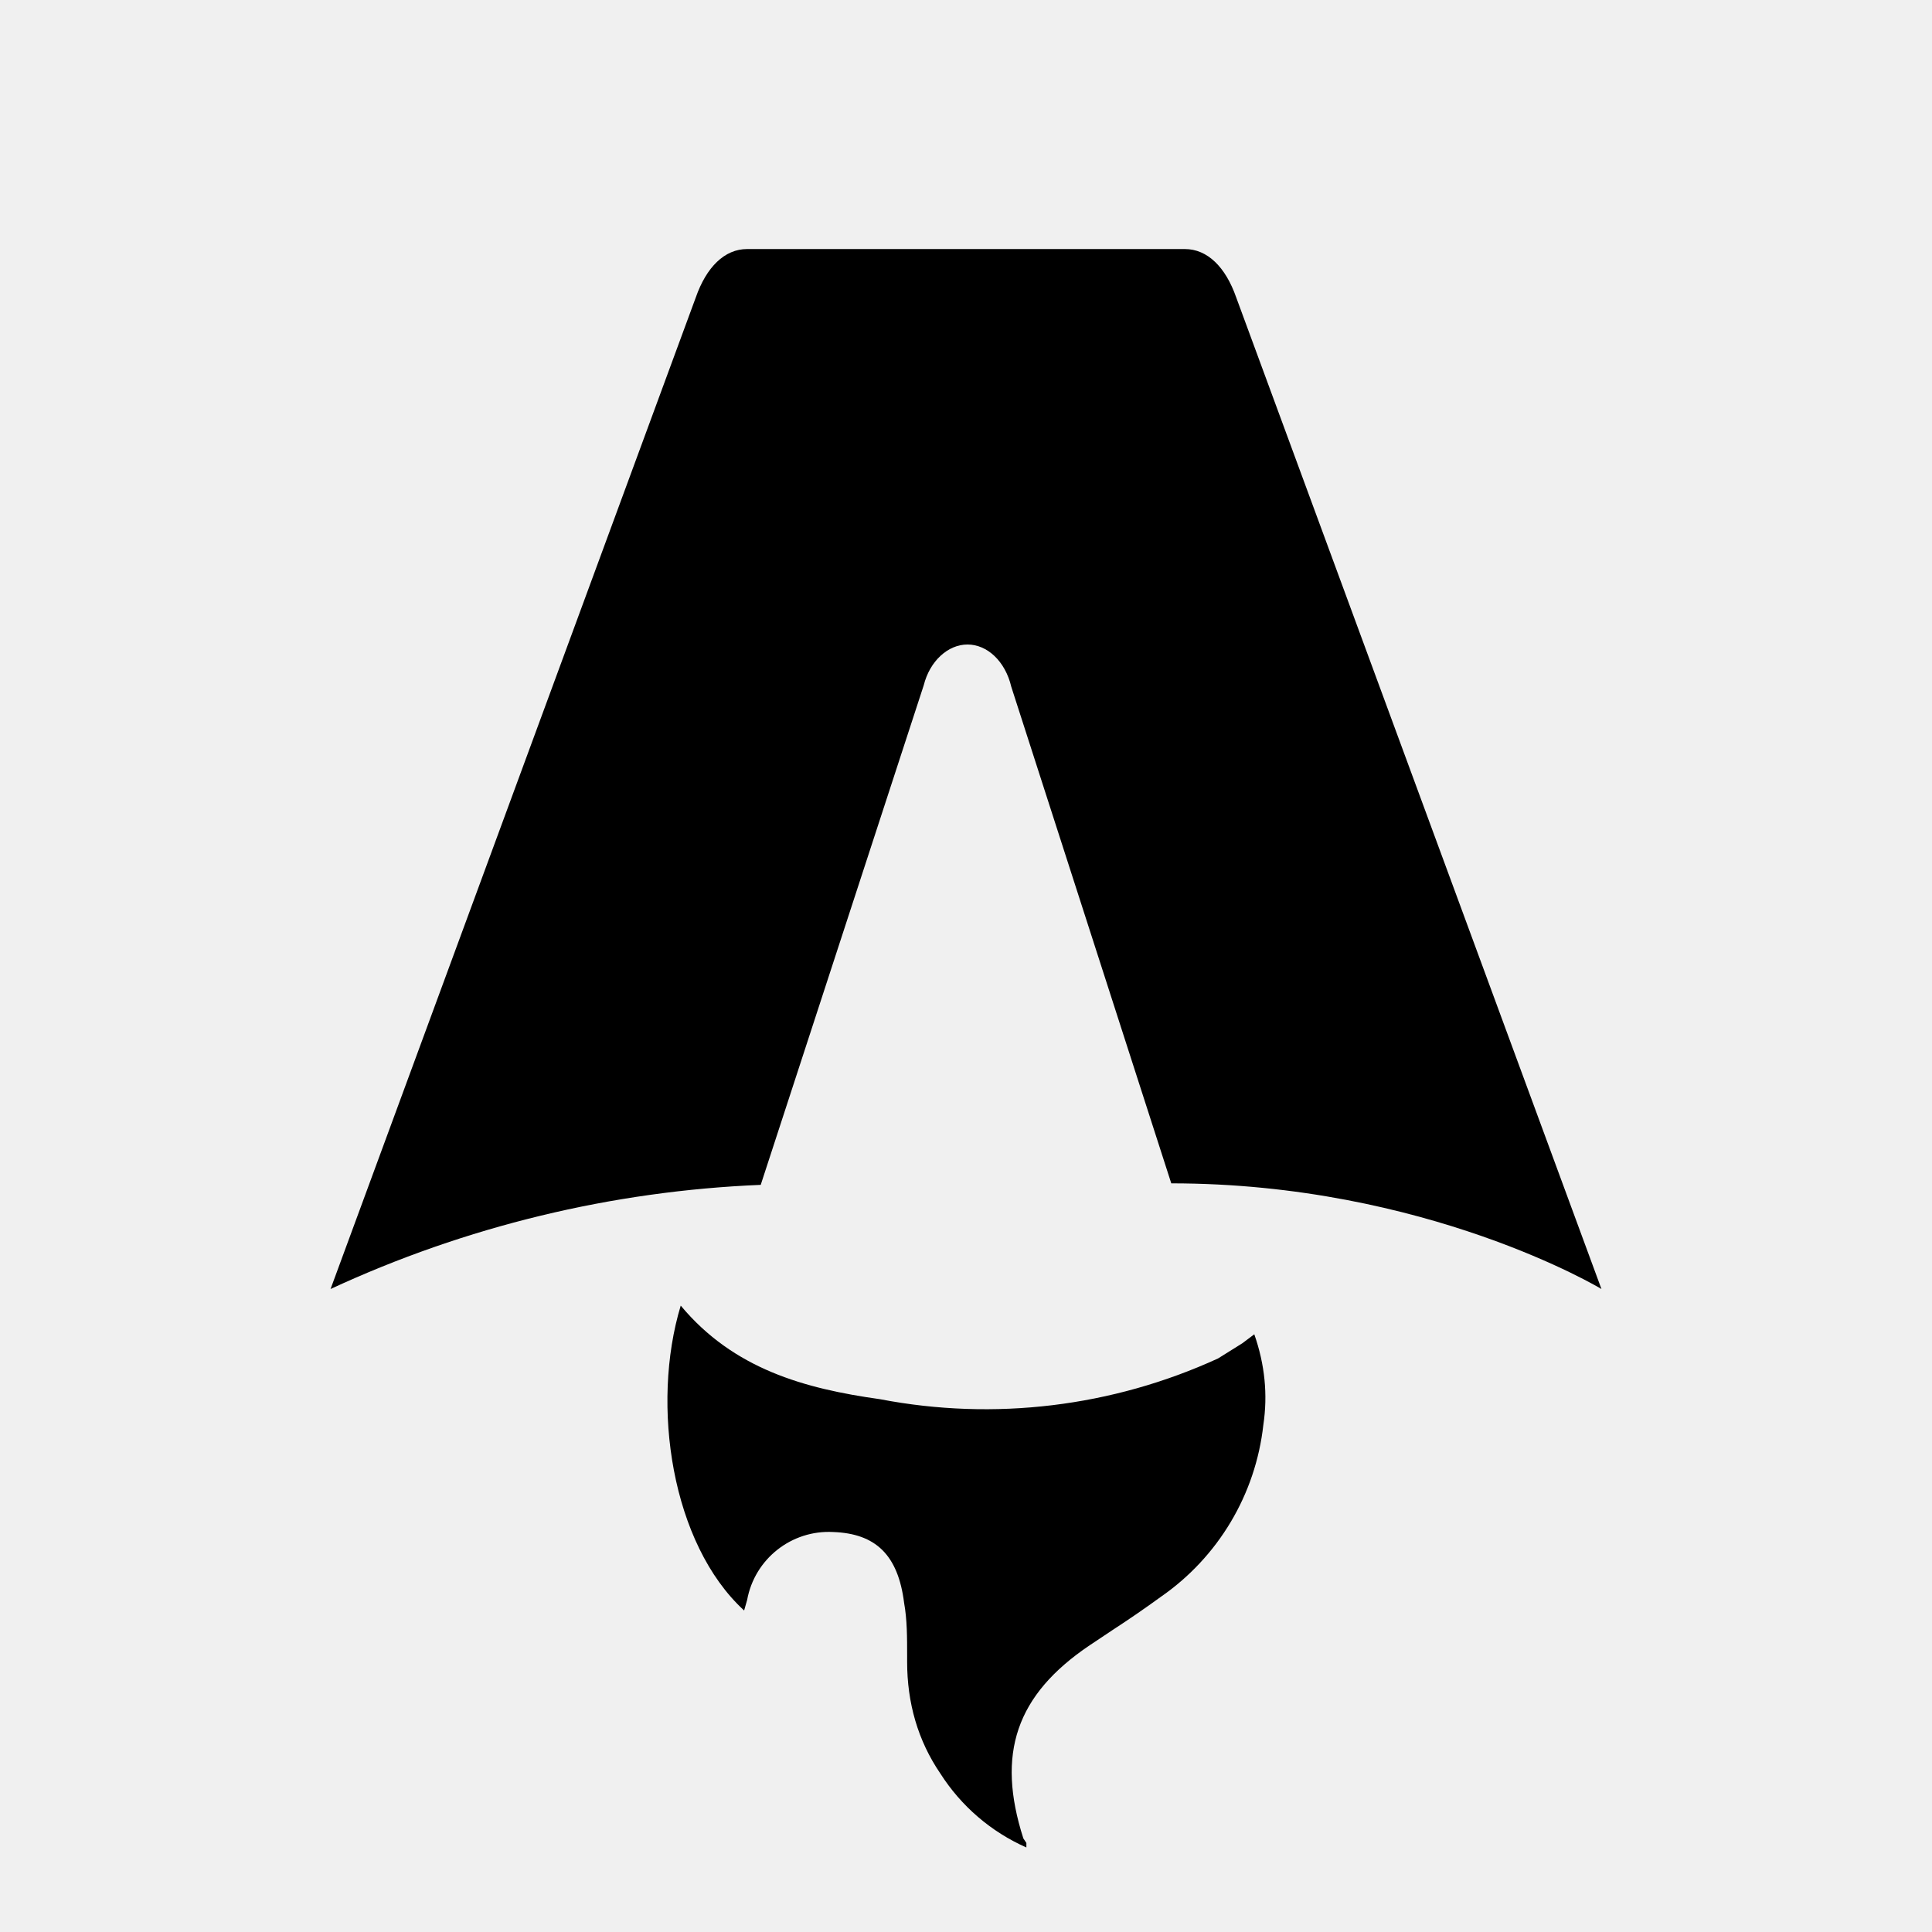
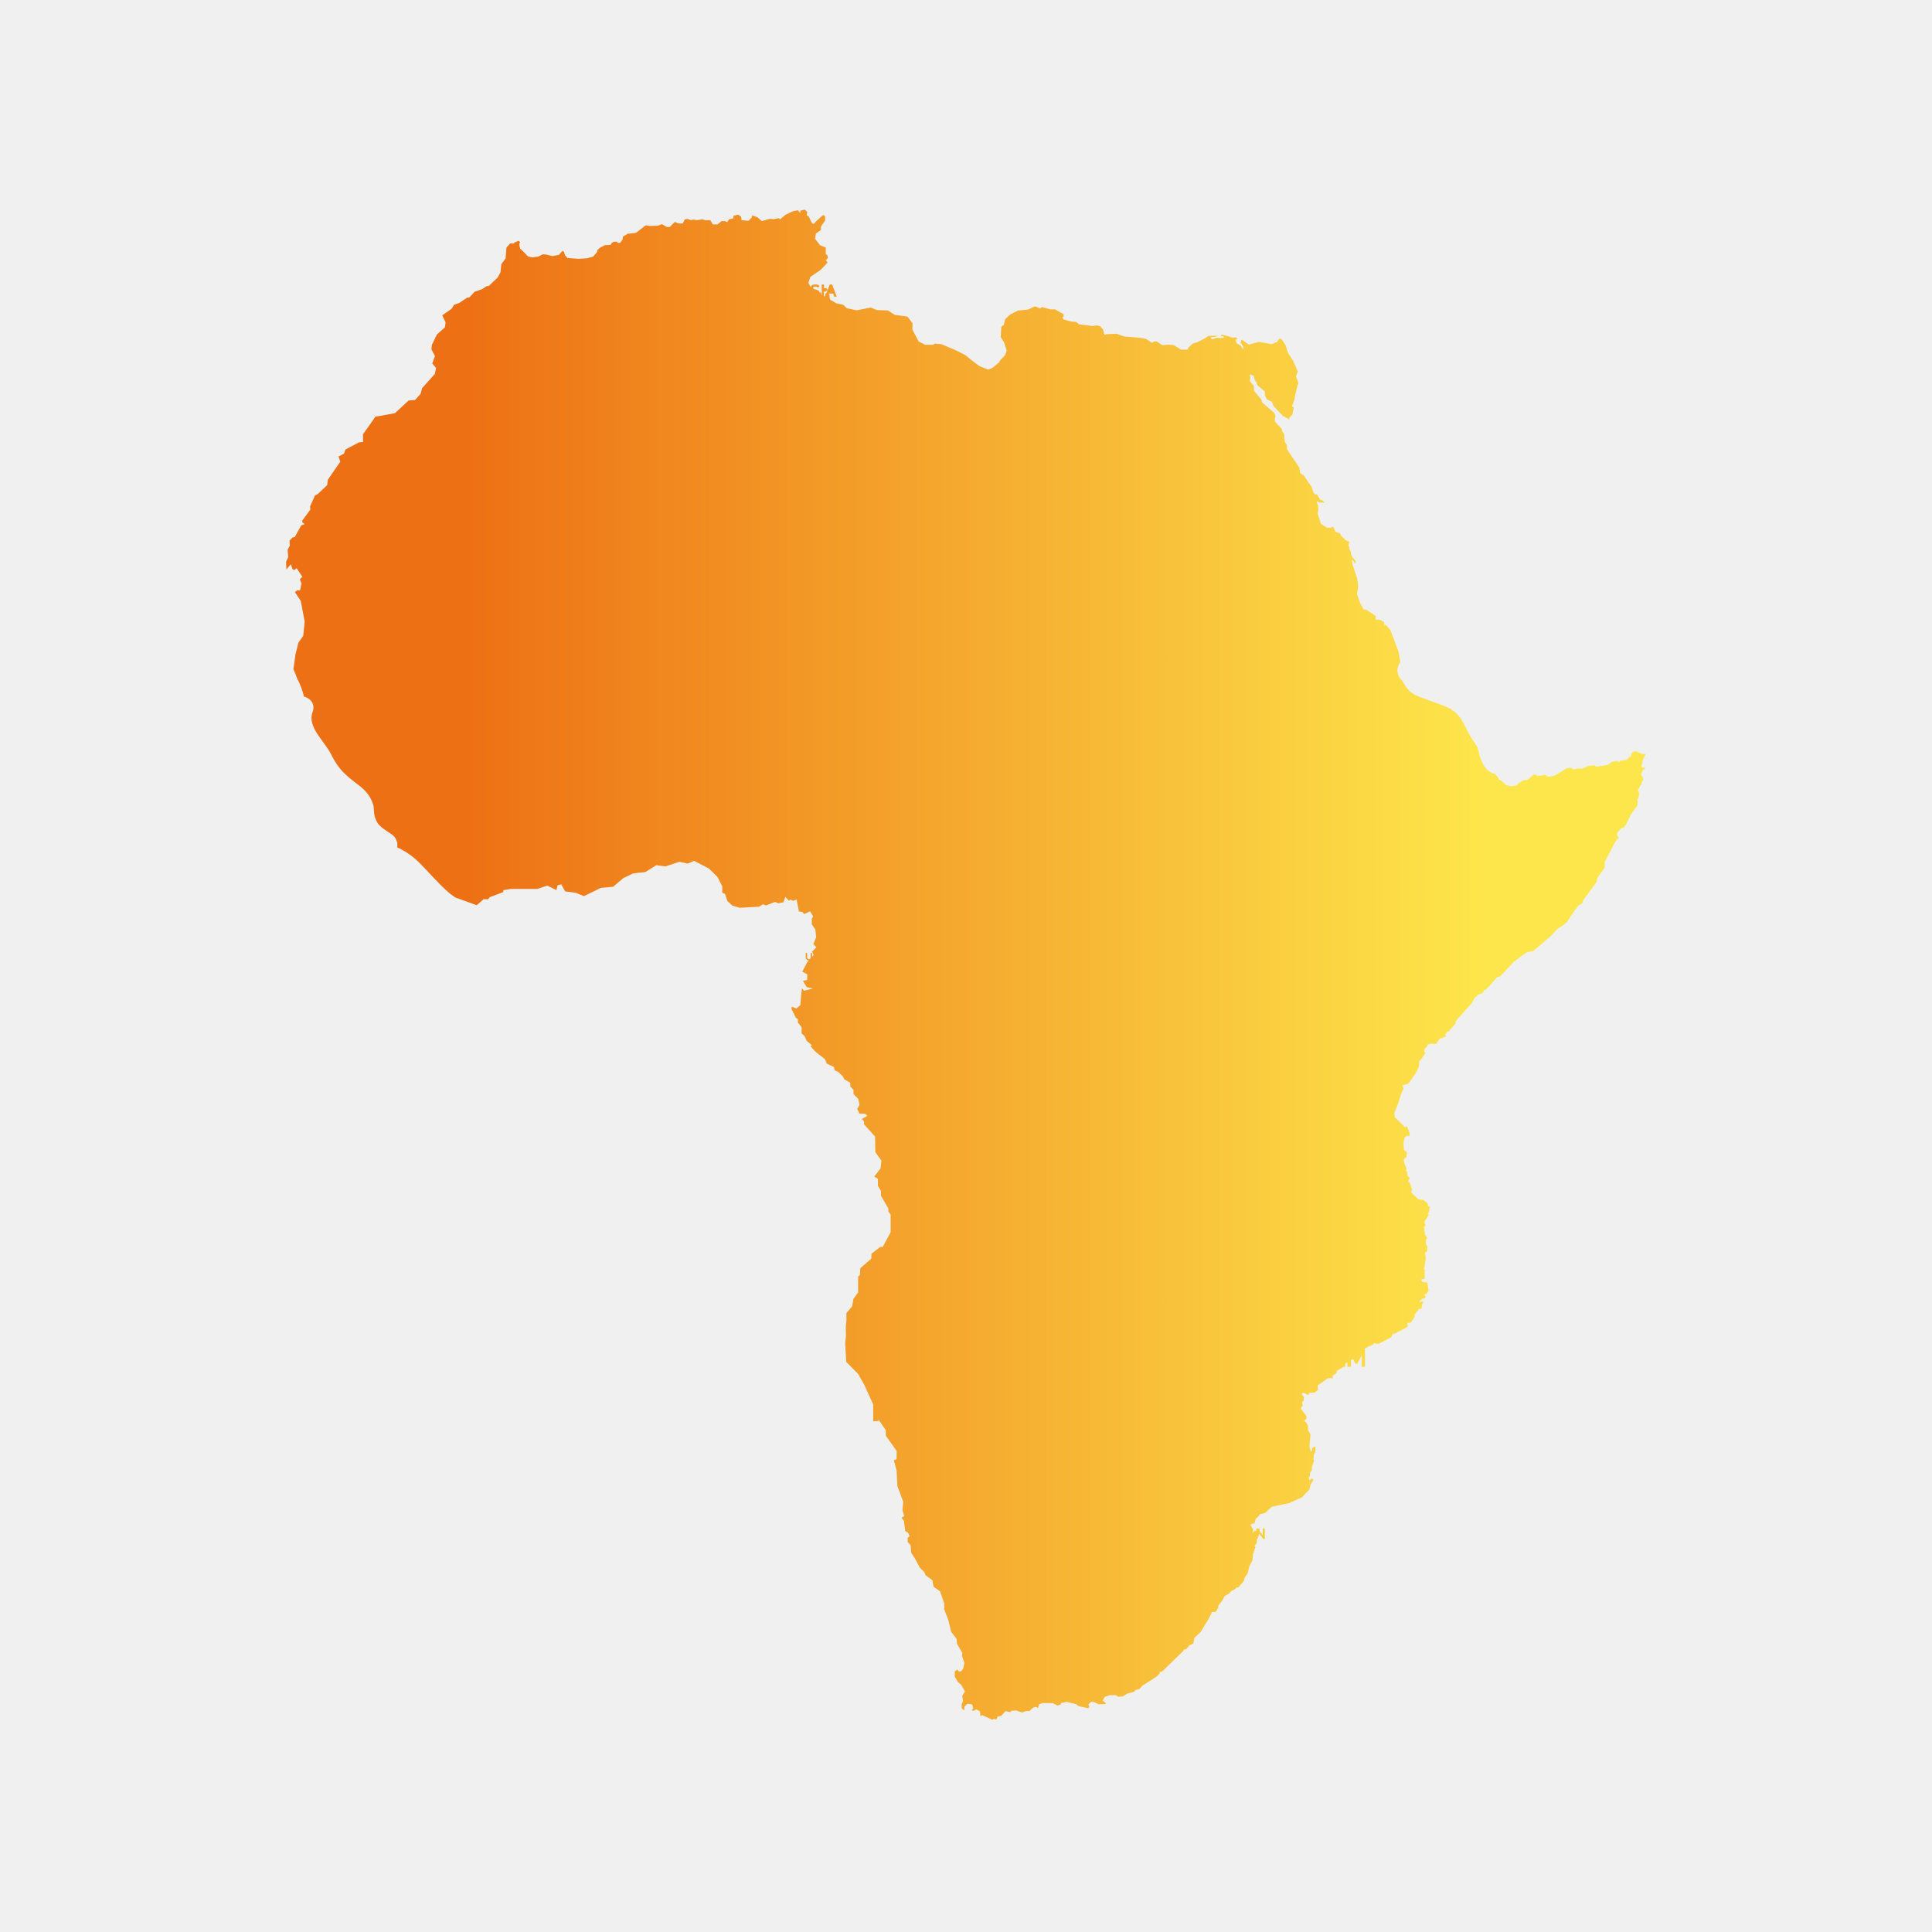
- <svg xmlns="http://www.w3.org/2000/svg" fill="none" viewBox="0 0 128 128">
-   <path d="M50.4 78.5a75.1 75.1 0 0 0-28.5 6.9l24.2-65.7c.7-2 1.9-3.2 3.4-3.2h29c1.5 0 2.7 1.2 3.4 3.2l24.2 65.7s-11.6-7-28.5-7L67 45.5c-.4-1.7-1.6-2.8-2.9-2.8-1.3 0-2.5 1.1-2.9 2.7L50.4 78.5Zm-1.1 28.2Zm-4.2-20.2c-2 6.6-.6 15.8 4.2 20.2a17.5 17.5 0 0 1 .2-.7 5.5 5.5 0 0 1 5.7-4.5c2.8.1 4.3 1.5 4.7 4.7.2 1.1.2 2.3.2 3.5v.4c0 2.7.7 5.2 2.2 7.4a13 13 0 0 0 5.7 4.9v-.3l-.2-.3c-1.8-5.6-.5-9.5 4.4-12.8l1.5-1a73 73 0 0 0 3.2-2.2 16 16 0 0 0 6.8-11.4c.3-2 .1-4-.6-6l-.8.6-1.6 1a37 37 0 0 1-22.4 2.7c-5-.7-9.7-2-13.2-6.2Z" />
-   <style>
-         path { fill: #000; }
-         @media (prefers-color-scheme: dark) {
-             path { fill: #FFF; }
-         }
-     </style>
+ <svg xmlns="http://www.w3.org/2000/svg" viewBox="610 190.5 700 700">
+   <defs>
+     <style>.cls-1{fill:url(#linear-gradient);}</style>
+     <linearGradient id="linear-gradient" x1="713.65" y1="540" x2="1206.35" y2="540" gradientUnits="userSpaceOnUse">
+       <stop offset="0.13" stop-color="#ed7014" />
+       <stop offset="0.88" stop-color="#fde64b" />
+     </linearGradient>
+   </defs>
+   <path class="cls-1" d="M1206,469.05l-.06-.43H1205l-.37-.59.45-.78.06-1.15.45-1.16.78-1.15-.32-.13-.83.08-1.88-.73-.89-.56.14.32-.64,0-.92.83.19.19-.56,1-.19-.14-1.29,1.29h-.45l-1.8.19-.27.64-.56-.56-2.12.32-1.34,1.07-3.54.59-.7.06-.77-.43-2.26.19-2,1-1.94-.05-1.09.32-1.4-.64-1.42.32-4.42,2.68-2.12.27-1.48-.72-.64.26-2,.14-.45-.46h-.7l-2.39,2h-1.2l-1.88,1.1-.7.83-2.06.32-1.8-.46-1.79-1.61-.7-.24-.51-1-1.05-1.18c-2.62-.51-4.1-2.73-5.06-5.17l-.57-1.8c-.13-.53-.27-1-.37-1.55-.08-.33-.22-.65-.27-1v-.11a5.67,5.67,0,0,1-1-1.5c-.32-.43-.64-.94-1-1.47-1.36-2.12-2.3-4.48-3.59-6.65a13.36,13.36,0,0,0-3-3.49l-.64-.24-.24-.4c-.14-.06-.27-.19-.41-.24a53.13,53.13,0,0,0-6.46-2.52,20.29,20.29,0,0,1-2.44-1,5.15,5.15,0,0,1-1-.32,21.22,21.22,0,0,1-3.36-1.4,9.51,9.51,0,0,1-3.19-3.27c-.32-.4-.51-.86-.77-1.23a7.3,7.3,0,0,1-.38-.65c-.08,0-.13,0-.27-.19a4.82,4.82,0,0,1-.24-6.3l-.64-3.7-3-8-1.72-1.8h-.54v-1l-1.58-.85-1.47-.06v-1.29l-3.22-2.17-1.23-.27-1.26-2.49-1.05-3.08.46-2.69-.38-2.84-1.74-5.25-.19-1.29.19-.24.64.7.14.45h.37l.05-.72-1.39-1.66-.51-2-.27-.37v-.33l-.32-.4.27-.32-.4-.51.13-.7.13-.64v-.14l-1.28-.5-1.67-1.67-.45-.91-1.53-.45-.91-1.91-.83.43-1.34,0-2.26-1.48-1.2-3.78.32-1-.13-1.79-.46-1,.19-.64.51.51,2.2.13-.92-.91-.69-.14-1.16-1.85-.45-.32-.14.46-.75-1-.64-1.93-2.9-4.23-1.23-.78-.32-2-4.53-6.73,0-1.47-.78-1.24-.24-2.81-.78-1V346l-2.49-2.7-.13-1,.32-1.16-.59-1.15-4.24-3.59-.32-1.18-2.68-3.14v-1.66l-1.56-1.93.22-1-.14-1,.32-.46.25.46h.72l.51,1.85.64.78.19.88,2.82,2.39v1.39l.72,1.42,1.9.91.41,1.4,3.46,3.67,1.93,1,.24.46.27-.91,1-1,.51-2.55-.64-.59.88-2.25.22-1.53,1-4,.27-.43-.91-2.52.64-1.72-1.6-3.78-2-3.08-.78-2.63-1.42-2.2-.83-.32-.83,1.23-2.07.83-4.56-.83-3.64,1-2.63-1.85-.32,1.21,1,1.47-.06,1-1-1.48-1.42-.83-.37-1.29.69-.32-.59-.59-1.2.22-1.48-.54-2.49-.62-.32.43,1,.19.18.54-1.34.1-1.42-.1-1.53.56-.51-.46v-.32l1.4-.11,1.15-.5-1.39.1-2.12.08-.83.65-1.93,1-1,.51-1.88.64-1.47,1.42-.32.7h-2.36l-2.63-1.61-1.74-.19-2.44.19-2-1.34h-.91l-.83.51-2.07-1.42-2.31-.43-5.63-.46-2.84-1-3.59.18-.75.19-.59-2-1.1-1.16-1.34-.24-1.29.24-2.68-.37H1003l-2.12-.27-.94-.83-1.93-.19-2.57-.7-.57-.85.57-.25-.14-.83-3-1.74h-1.61l-2.49-.64-.65-.25-.72.57-1.53-.7h-.59l-2.23,1.1-3.59.32-3,1.53-1.72,1.66-.45,2-.91.72-.24,3.7,1.28,2.07.89,2.89-.57,1.61-1.93,2-.26.64-2.44,2-1.48.59-3.19-1.24L962,321l-2.17-1.8-3.36-1.71-5.31-2.26-2.38-.27-.75.46h-2.85l-2.35-1.21-2.26-4.31.06-2.26-1.85-2.44-4.62-.61-2.44-1.61-4-.14-2.25-.91-5.07,1-3.59-.75-1.34-1.29-1.66-.32-.83-.19-2.2-1.29-.19-.77-.05-1.1-.33-.11.06-.22h1.61l.37,1.1h.91l-1.66-4.42h-.86l-1.2,3.08-.46.32.13.57-.59.45,0-.05v-1.93l.38.24,1-.7-.56-.64h-.78v-1.34h-.83v4h0l-.33-1.15-.4.13c0-.13,0-.27-.05-.27a1.26,1.26,0,0,0-.27-.43,1.55,1.55,0,0,0-.46-.19,1.53,1.53,0,0,0-.61-.26.91.91,0,0,1-.4-.06c-.14-.08-.25-.08-.33-.13s-.13-.14-.18-.19a.29.29,0,0,1-.06-.21.81.81,0,0,1,.11-.38,1.52,1.52,0,0,1,.59-.13.58.58,0,0,1,.37.08.56.56,0,0,1,.33.1.6.6,0,0,0,.32.08.18.18,0,0,1,.13.19l.38-.7a1.54,1.54,0,0,0-.65-.4,4.45,4.45,0,0,0-.88-.1,2,2,0,0,0-.59.1.74.74,0,0,0-.56.22c-.14.18-.27.24-.33.43a.58.58,0,0,1-.05.32l-.91-1.61.7-2.17,3.67-2.5,2-2.06.59-.7-.65-.78.78-.83-.27-1.1-.56-.37.05-2.17v-.14l-2.11-.83-1.8-2.39.32-1.85,1.8-1.28.05-1.29,1.48-2.12V268.9l-.7-.51-2.58,2.31-.88,1-.64-.43-1.16-2.44-.69-.27.18-1.28-.91-.83-1.61.37-.05.86-.83-1-1.88.38-2.63,1.29L892.61,270l-.37-.46-2.07.41-1.1-.19-3.08.83-1.53-1.37-2-.7-.08.78-1.21,1.21-2.49-.24-.14-1.24-1.1-.77-1.66.4-.13,1-1.48.27-.7,1.07-.83-.38h-1.23L870,271.8h-1.75l-.83-1.48-2.06-.05-.84-.32-1.93.32-1.52-.22-.7.22-1.29-.46-1,.19-.7,1.47H855.9l-1.42-.56-1.79,1.85-1.16-.05-1.66-1-1.53.57-2.84.08-1.53-.22-3.54,2.71-2,.27-1,.05-1.74,1.1-.14,1.07-.88,1.16h-.78l-.43-.43h-1.05l-.18.1-.65.46-.37.59-2.07.11-1.66.86-1,.83-.18.88-1.42,1.56-2.26.64-1.85.11-1.1.08-4.1-.32-.83-1-.46-1.34-.51-.21-1.28,1.42-2.36.45-2.31-.59-1.23-.05-1.48.78-2.25.32-1.53-.32-2.06-2.12-.75-.64-.33-1.16v-.78l.25-.45-.43-.51-1.37.45-.64.57-1.16-.11-1.34,1.53-.32,3.91-1.53,2.07-.32,3-1,1.85-3.27,3.09-.83.08-1.55,1.07-2.68.91-2,2.12h-.69l-3,2-1.75.59-1,1.53-3.33,2.31,1.21,2.57-.24,1.8-2.9,2.57-1.85,3.84-.13,1.61,1.28,2.38-1,2.69.56.64.83,1-.43,2.12-4.64,5.2-.51,2-2,2.25-2.34.19-5,4.61L746,341.49l-1.71,2.44-2.77,3.91v2.82l-1.36.08-5,2.63-.51,1.47-2,1.07.64,1.88-2.49,3.6-2,2.89-.26,2-3.41,3.22-1,.51-1.8,4,.14,1.09L719.6,379l-.13.69.91.7-1.23.46-2.36,4.23-.83.19-1.05,1.1.08,1.85-.78,1.47.19,2.39v.32l-.75,1.61.11,2.82,1.61-1.88.64,1.8.64.32.83-.7,2.07,3.09-.91.88.59,1.61-.51,2.44h-1.05l-.83.64,2.12,3.14,1.42,7.51-.51,5.2-1.74,2.44L717,427.86l-.38,2.95-.32,2.12a30.4,30.4,0,0,1,1.28,3.22,27.59,27.59,0,0,1,2.55,6.73c2.39.59,4.24,2.76,3.09,5.71-1.93,5.33,4.37,10.46,6.73,15.2,2.76,5.53,5.09,7.46,10,11.18a19,19,0,0,1,2.11,1.85,12.23,12.23,0,0,1,3.14,5.21c.38,1.42.19,3,.59,4.29.94,3.59,3.27,4.42,6,6.41a4.69,4.69,0,0,1,2.12,4.77,28,28,0,0,1,7.83,5.39c4,4,7.18,7.88,11.23,11.34l1.93,1.42,7.14,2.58.69.24,2.5-2.17h1.6l.6-.73,4.93-1.85,0-.7,2.76-.45h9.58l3.59-1.21,3.33,1.66.4-1.79,1.34-.32,1,1.85.4.69,3.91.54,2.87,1.21,2.26-1.1,3.91-1.91,4.43-.4,3.72-3.14,3.46-1.66,2.07-.27,1.9-.19.64-.13,3.87-2.44.77.13,2.55.33,5-1.67.32.06,2.76.59,2.31-1,5.39,2.82,3,2.95,1.79,3.46,0,2.33,1,.43.83,2.52,1.85,1.72,2.63.77,7-.37,1.48-.91,1,.45,3.35-1.29,1.16.51,1.85-.37.69-2,1.29,1.4.59-.38h0l1,.46,1.21-.51.85,4.34,1.27.19.64.78,2.12-1,1.1,1.8-.46.91v2l1.29,1.88.27,2.81-1,2.5,1.1,1.1L904.55,535l-.33.27.59,1.28-.59.57v-1.34h-.51v1.66a.94.94,0,0,1-.05.27,2.6,2.6,0,0,1-.27.24c0,.08-.13.08-.32.08s-.19,0-.27-.08a.69.69,0,0,1-.24-.24c-.08,0-.08-.14-.13-.27v-1.66h-.51v1.34c0,.18.05.37.05.51a.68.68,0,0,0,.22.45c.1.06.24.19.37.27a.79.79,0,0,0,.51.11l-.59.64-.83,1.61a1.74,1.74,0,0,0-.24.46s0,0-.08.13l-.64,1.29,1.79.88v.46l-.05,1.66-1.53.27,1.39,2.31,2.26.5-3.22.78-.75-.86-.27,2.07-.32,4-1.42,1.23-1.72-.64-.08.77,1.56,3.2.77.59v1.2l1.34,1.69v2.23l1.1,1,.75,1.72,1.88,1.55-.51.38,1.9,2.07,3.36,2.62.64,1.61,2.63,1.21.19,1.21,1.28.53.33.32,1.39,1.34.46,1,2.25,1.34,0,1.34,1.15,1.23,0,1.48.83.88.91.92.43,2.11-.83,1.53.46.83.32.83,2.12.09.83.69-2,1.16.75.91v1l4,4.5.1,5.63,2.2,3.09-.32,2.81-2.3,2.95,1.34.73v2.62l1.1,1.8v1.8l2.68,4.55v1.16l.83,1.07v6.44l-2.87,5.31h-.91l-3.14,2.44-.08,1.79-4,3.49-.13,2.44-.65.56v5.77l-1.71,2.33-.46,2.73-2.06,2.39v2.63l-.24,2.31.05,3.54-.24,2.3v.7l.37,6.25,4.29,4.34,2.26,4,3.21,7.1v6h1.91v-.57l2.65,3.84v2l3.92,5.52v3l-1,.37,1,3.78.27,5.58,2.12,5.71-.27,3,.37,1.29.33.83-1.08.64.89,1.1.51,3.78,1,.57.57,1.28-.7.51v1.56l1.07,1.2.22,2.77,1.26,1.85,1.79,3.4,1.75,1.8.37,1,2.44,1.8.08.08.38,2.31,2.38,1.66,1.53,4.48-.05,2,1.53,4,1,4.18,2,2.63.08,1.67,2,3.4-.14,1.1.86,2.44-.46,2.23-.83.91h-.72l-.64-.7-.84.7V798l1.1,1.87,1.29,1.16,1.29,2.3-1,1.67.32,1.79-.51,1.29.06,1.42.91.7v-1.34l1.21-1.1,1.66.32.4,1.48-.64.5.7.33,1-.57,1.37.75.11,1.75.72-.38,3.6,1.66.69-.32.78.27.43-1.1,1.29-.19,1.61-1.79,1.74.37.38-.51,1.79-.08,2.12.73,1.1-.46,1.71-.13.46-.57.78-.64.88-.27.83.4.33-1.23,1.15-.51h3.86l1.66.89,1.24-.38v-.51l2.17-.46,3.35.84.94.72,3.49.75.42-.43-.37-.91,1-1,1.15.14,1.48.75,2.57-.06.08-.37-1.1-.91.78-1.35,1.85-.59,2.17,0,.78.56,1.66-.1,1.61-1,2.76-.78v-.45l1.75-.51,1.07-1.21,5-3.16,1.29-1.34-.09-.38.92-.19,7.61-7.45.27-.59h.78l1.29-1.53,1.34-.56.37-2.07,2.31-2.17,2.44-4.05.59-1,1.07-2.12,1.37-.08.88-1.52v-.73l1.34-1.66.92-1.72,1.74-1.1.75-.83,1.42-.72.46-.57h.64l2-2.38.33-1.29,1-1.26.7-2.76,1.1-2.2.19-2.23.91-2.65-.46-.19.92-1.15v-.32l0-1.16h.38v-.64l.32-.51.08-.78,1.58,1.93h.54v-3.78h-.73v2.5l-1.2-1.58,0-.33,0-.64H1066l-.13.32-.11-.27h-.59v1l-.59-.19-.65.92.09-1.29-.7-1.34-.27-.4.64-.46h.78l.51-1.8.89-.69.59-.89,1.85-.45,2.44-2.26,6.35-1.34,4.69-2.12,2.63-2.81.46-1.88.88-1.34-.19-.83-1.15.7-.27-1.29h.41l.1-1.47.65-.84V722l.85-2.34-.26-.24.13-2,.51-.78.13-1.93-.4.08v-.13c-.24.18-.56.32-.88.51v1l-.51.14-.22-.83-.24-.7.38-4.56-.89-1.61V707l-.83-1.29-.64-.4.88-.75,0-1-2.07-2.77.78-1.15-.27-1.1.59-.7.06-1.23-.7-.83v-.51l.78-.13,1.34.83.7-.89h1.74l1.29-1-.19-1.61,3.83-2.63,1.75,0-.14-1,.64-.27.84-.64v-.75l2.62-1.48h.65l-.24-.59.18-.69.7-.22v1.5h1.29v-2.38l.56-.27.14-.19.91,1.74h.64l1.66-3.08v4.18h1.16v-6.35h-.33l1.29-.86,2.12-.88.05-.46,1.75.27,4.66-2.44.4-1.1.65-.06,4.88-2.62-.14-1.37,1.21-.11,1.42-2.06v-.83l1.61-2.07.89-.11.21-1.36v-.11l.62-1-.89-.13-.37.32-.27-.4,1.1-1h.83l.24-.7-.43-.69.75-.33.78-1.1-.38-2.81-.4-.27-1.39-.05-.46-.59.06-.38,1.15-.19,0-3.21-.38-.65h.24l.59-3.54-.32-2,.83-.7,0-1.8-.46-.45v-1.93l.46-.43-.86-1.48-.32-2.57.53-.59-.13-.46-.27-.56.19-.7,1.47-2.19-.37-.25.37-.91.33-1.71-.57-.27-.19-.14v-.69l-1.55-1.34-1.93-.33-2.55-2.44.32-1.1-.77-2.17-.7-.83.7-1.18-.84-.7-.26-1.47-.43-.83.37-.14-.78-1.93-.32-1.58,1-.86.19-1.66-1.1-1-.14-2.68.46-1.82.83-.57.64.19.38-.83-1-2.71-.88.22-1.61-1.75-2-1.79-.14-1.61,1.24-3.09,1.58-4.8.45-.69-.13-1.18-.32-.38h.91l1.47-.56,2.63-3.86,1.1-2.26v-1.66l1.15-1.47,1.21-1.85-.51-.32.08-.92,1.07-1.15.08-.56,1-.27h2.12l1.26-1.85L1134,566l-.46-.7.83-1,.59-.19,2.45-2.9,0-.42,0-.33,6-6.67.7-1.48,1.47-1.47,1.56-.46.56-1.1.78-.32,4-4.42,1.15-.38,4.88-5.2,2.63-2,2-1.42,2.36-.45,3.46-2.95,3.35-2.87a11,11,0,0,1,2.82-2.76c.32-.22.64-.46,1-.65l1-.78.13-.26.06.21.37-.4c.22-.32.4-.64.59-.89v-.08l.32-.43c.78-1.15,1.48-2.33,2.36-3.4a4.7,4.7,0,0,1,1.69-1.74,2.83,2.83,0,0,0,.57-.25l.45-1.23,4.88-6.68.14-1.28,2.62-3.6.14-2.36,4.15-7.83,1-.83-.78-1,.14-.83,1.6-1.75.57.08,1-1.28,1.72-3.6.08-.08,2.44-3.4-.13-1.91.45-.77.24-1.67-.51-1,1-1.88.27-.05c0-.27,0-.59.13-.89a6,6,0,0,1,.57-1l-.19-1.05-.7-.88.7-1.48Z" />
</svg>
